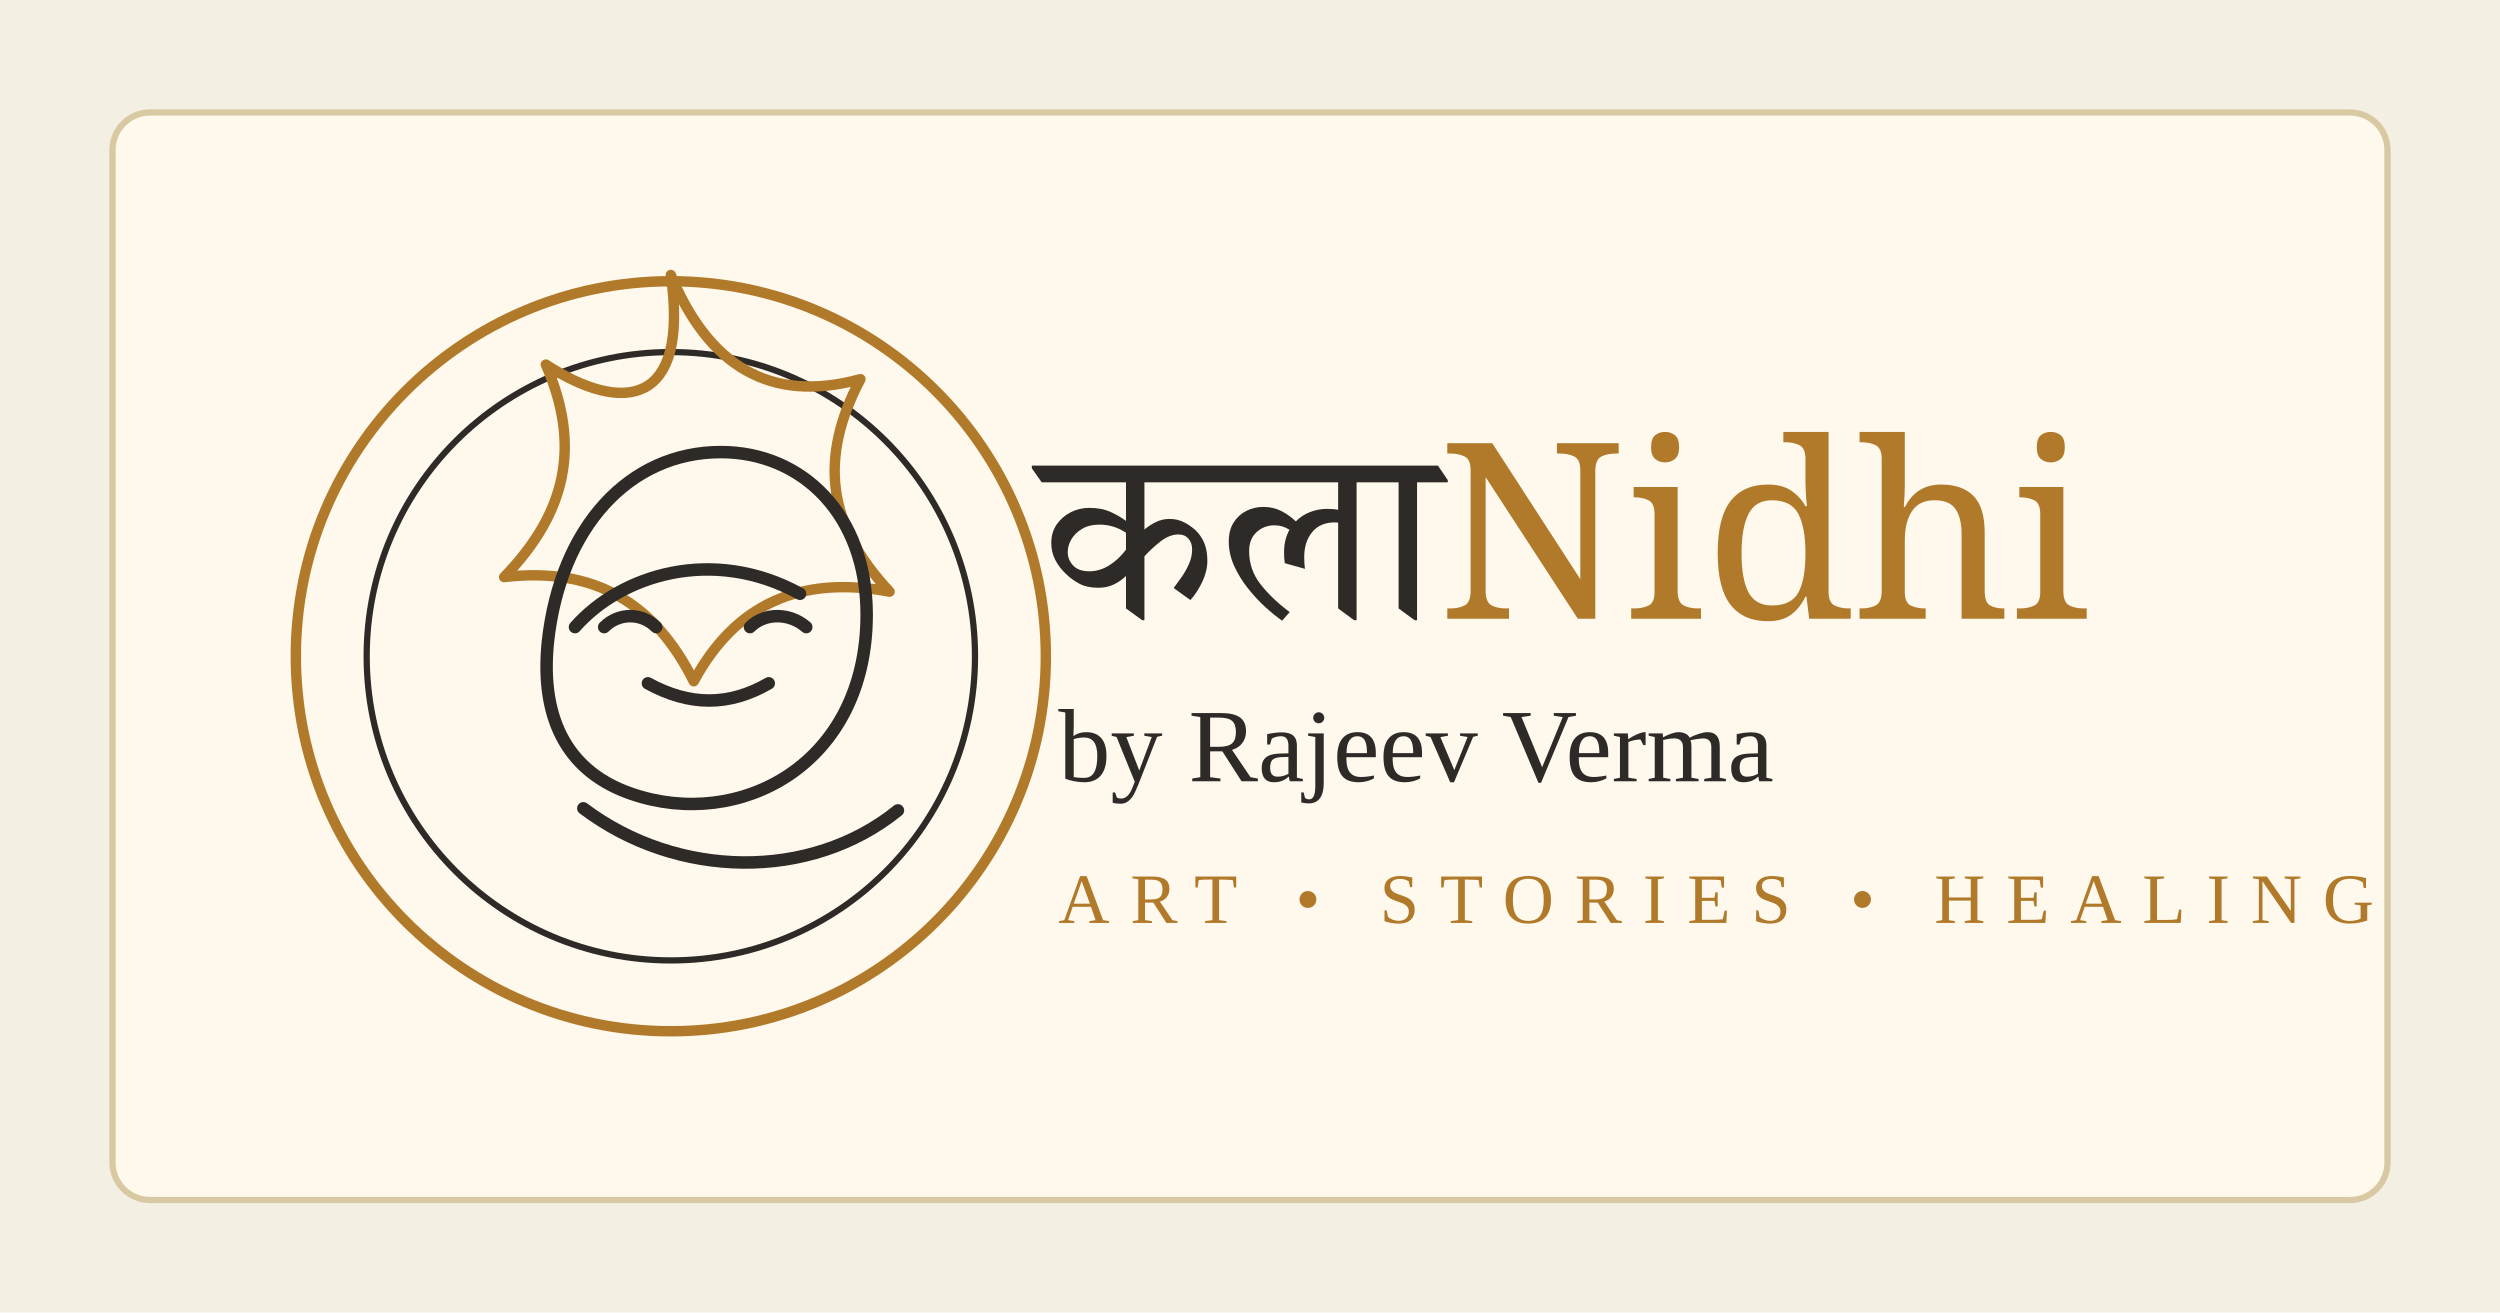
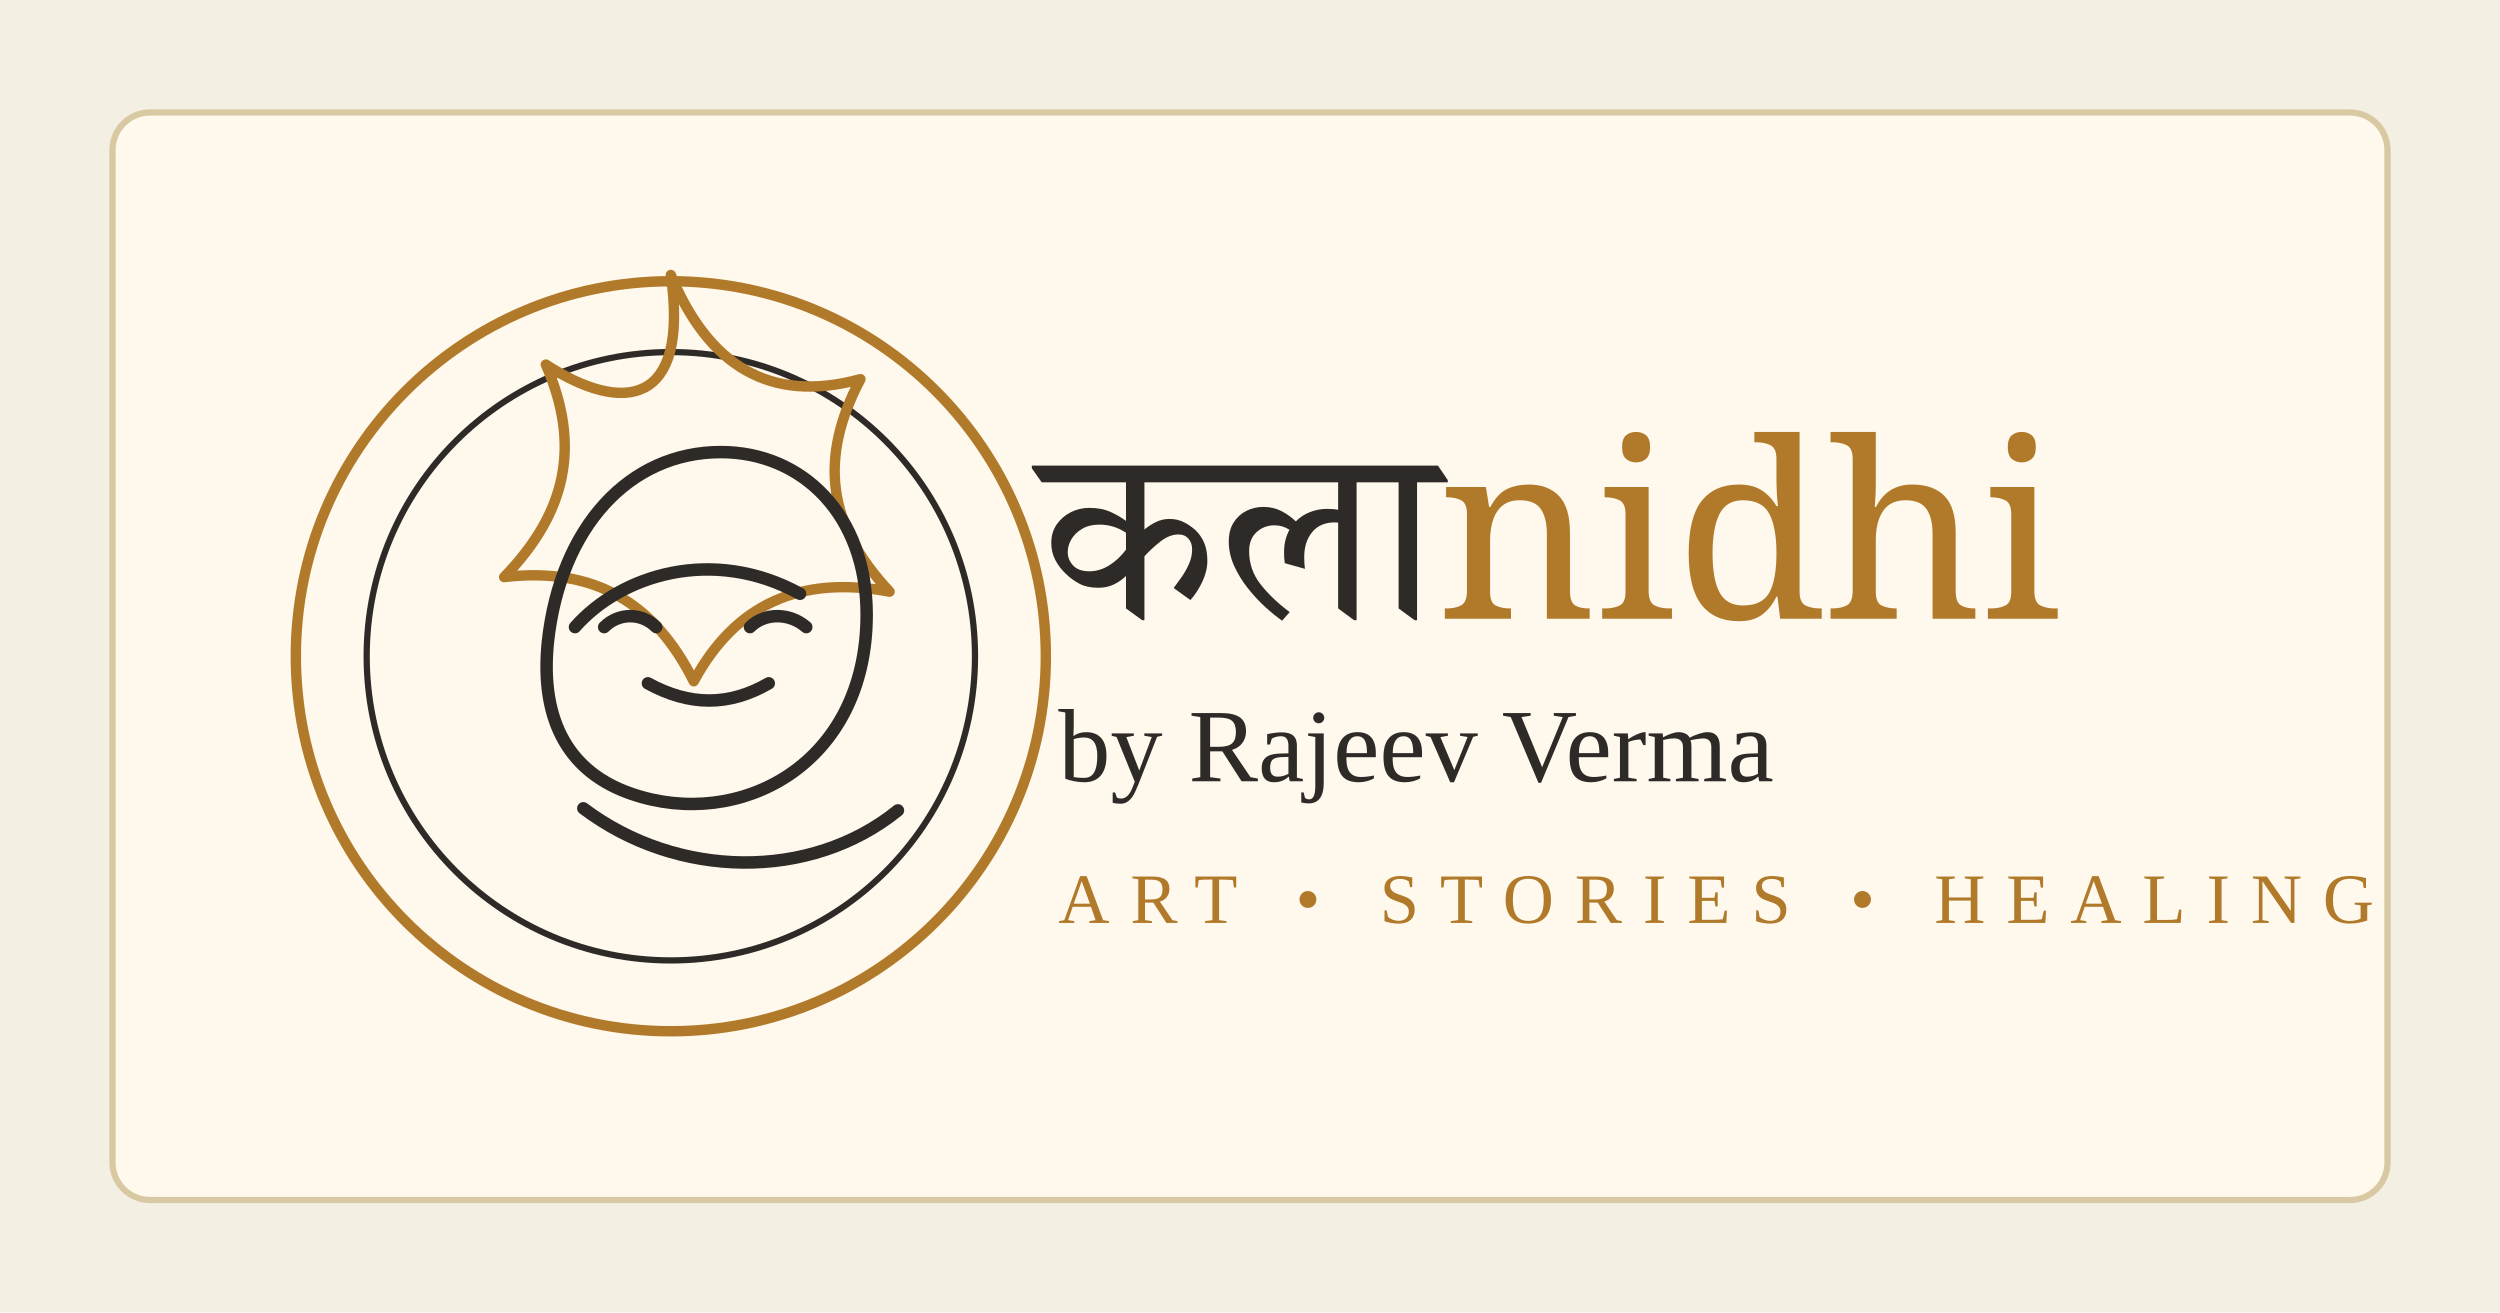
<svg xmlns="http://www.w3.org/2000/svg" viewBox="0 0 1200 630" role="img" aria-labelledby="title desc">
  <rect width="1200" height="630" fill="#F4EFE3" />
  <rect x="54" y="54" width="1092" height="522" rx="18" fill="#FFF9ED" stroke="#D9C9A3" stroke-width="3" />
  <g transform="translate(112 105)">
    <circle cx="210" cy="210" r="180" fill="none" stroke="#B07A2A" stroke-width="5" />
    <circle cx="210" cy="210" r="146" fill="none" stroke="#2E2A27" stroke-width="3" />
    <path d="M210 27c18 43 47 62 91 50-20 38-16 70 14 102-43-8-74 6-94 43-19-38-48-55-91-50 30-31 37-63 20-102 37 24 69 20 60-43Z" fill="none" stroke="#B07A2A" stroke-width="5" stroke-linejoin="round" />
    <path d="M151 203c6-55 39-91 83-91 39 0 70 30 70 78 0 72-61 104-113 86-29-10-44-34-40-73Z" fill="none" stroke="#2E2A27" stroke-width="6" stroke-linecap="round" />
    <path d="M164 196c22-25 66-39 108-16M178 196c7-7 18-7 25 0m45 0c7-7 19-7 27 0M199 223c20 11 39 11 58 0M168 283c45 34 109 35 151 1" fill="none" stroke="#2E2A27" stroke-width="6" stroke-linecap="round" />
  </g>
  <g transform="translate(500 205)">
-     <text x="0" y="92" font-family="'Noto Serif Devanagari', 'Nirmala UI', Georgia, serif" font-size="118" fill="#2E2A27">कला<tspan fill="#B07A2A">Nidhi</tspan>
+     <text x="0" y="92" font-family="'Noto Serif Devanagari', 'Nirmala UI', Georgia, serif" font-size="118" fill="#2E2A27">कला<tspan fill="#B07A2A">nidhi</tspan>
    </text>
    <text x="8" y="170" font-family="Georgia, 'Times New Roman', serif" font-size="50" fill="#2E2A27">by Rajeev Verma</text>
    <text x="8" y="238" font-family="Georgia, 'Times New Roman', serif" font-size="34" letter-spacing="10" fill="#B07A2A">ART • STORIES • HEALING</text>
  </g>
</svg>
